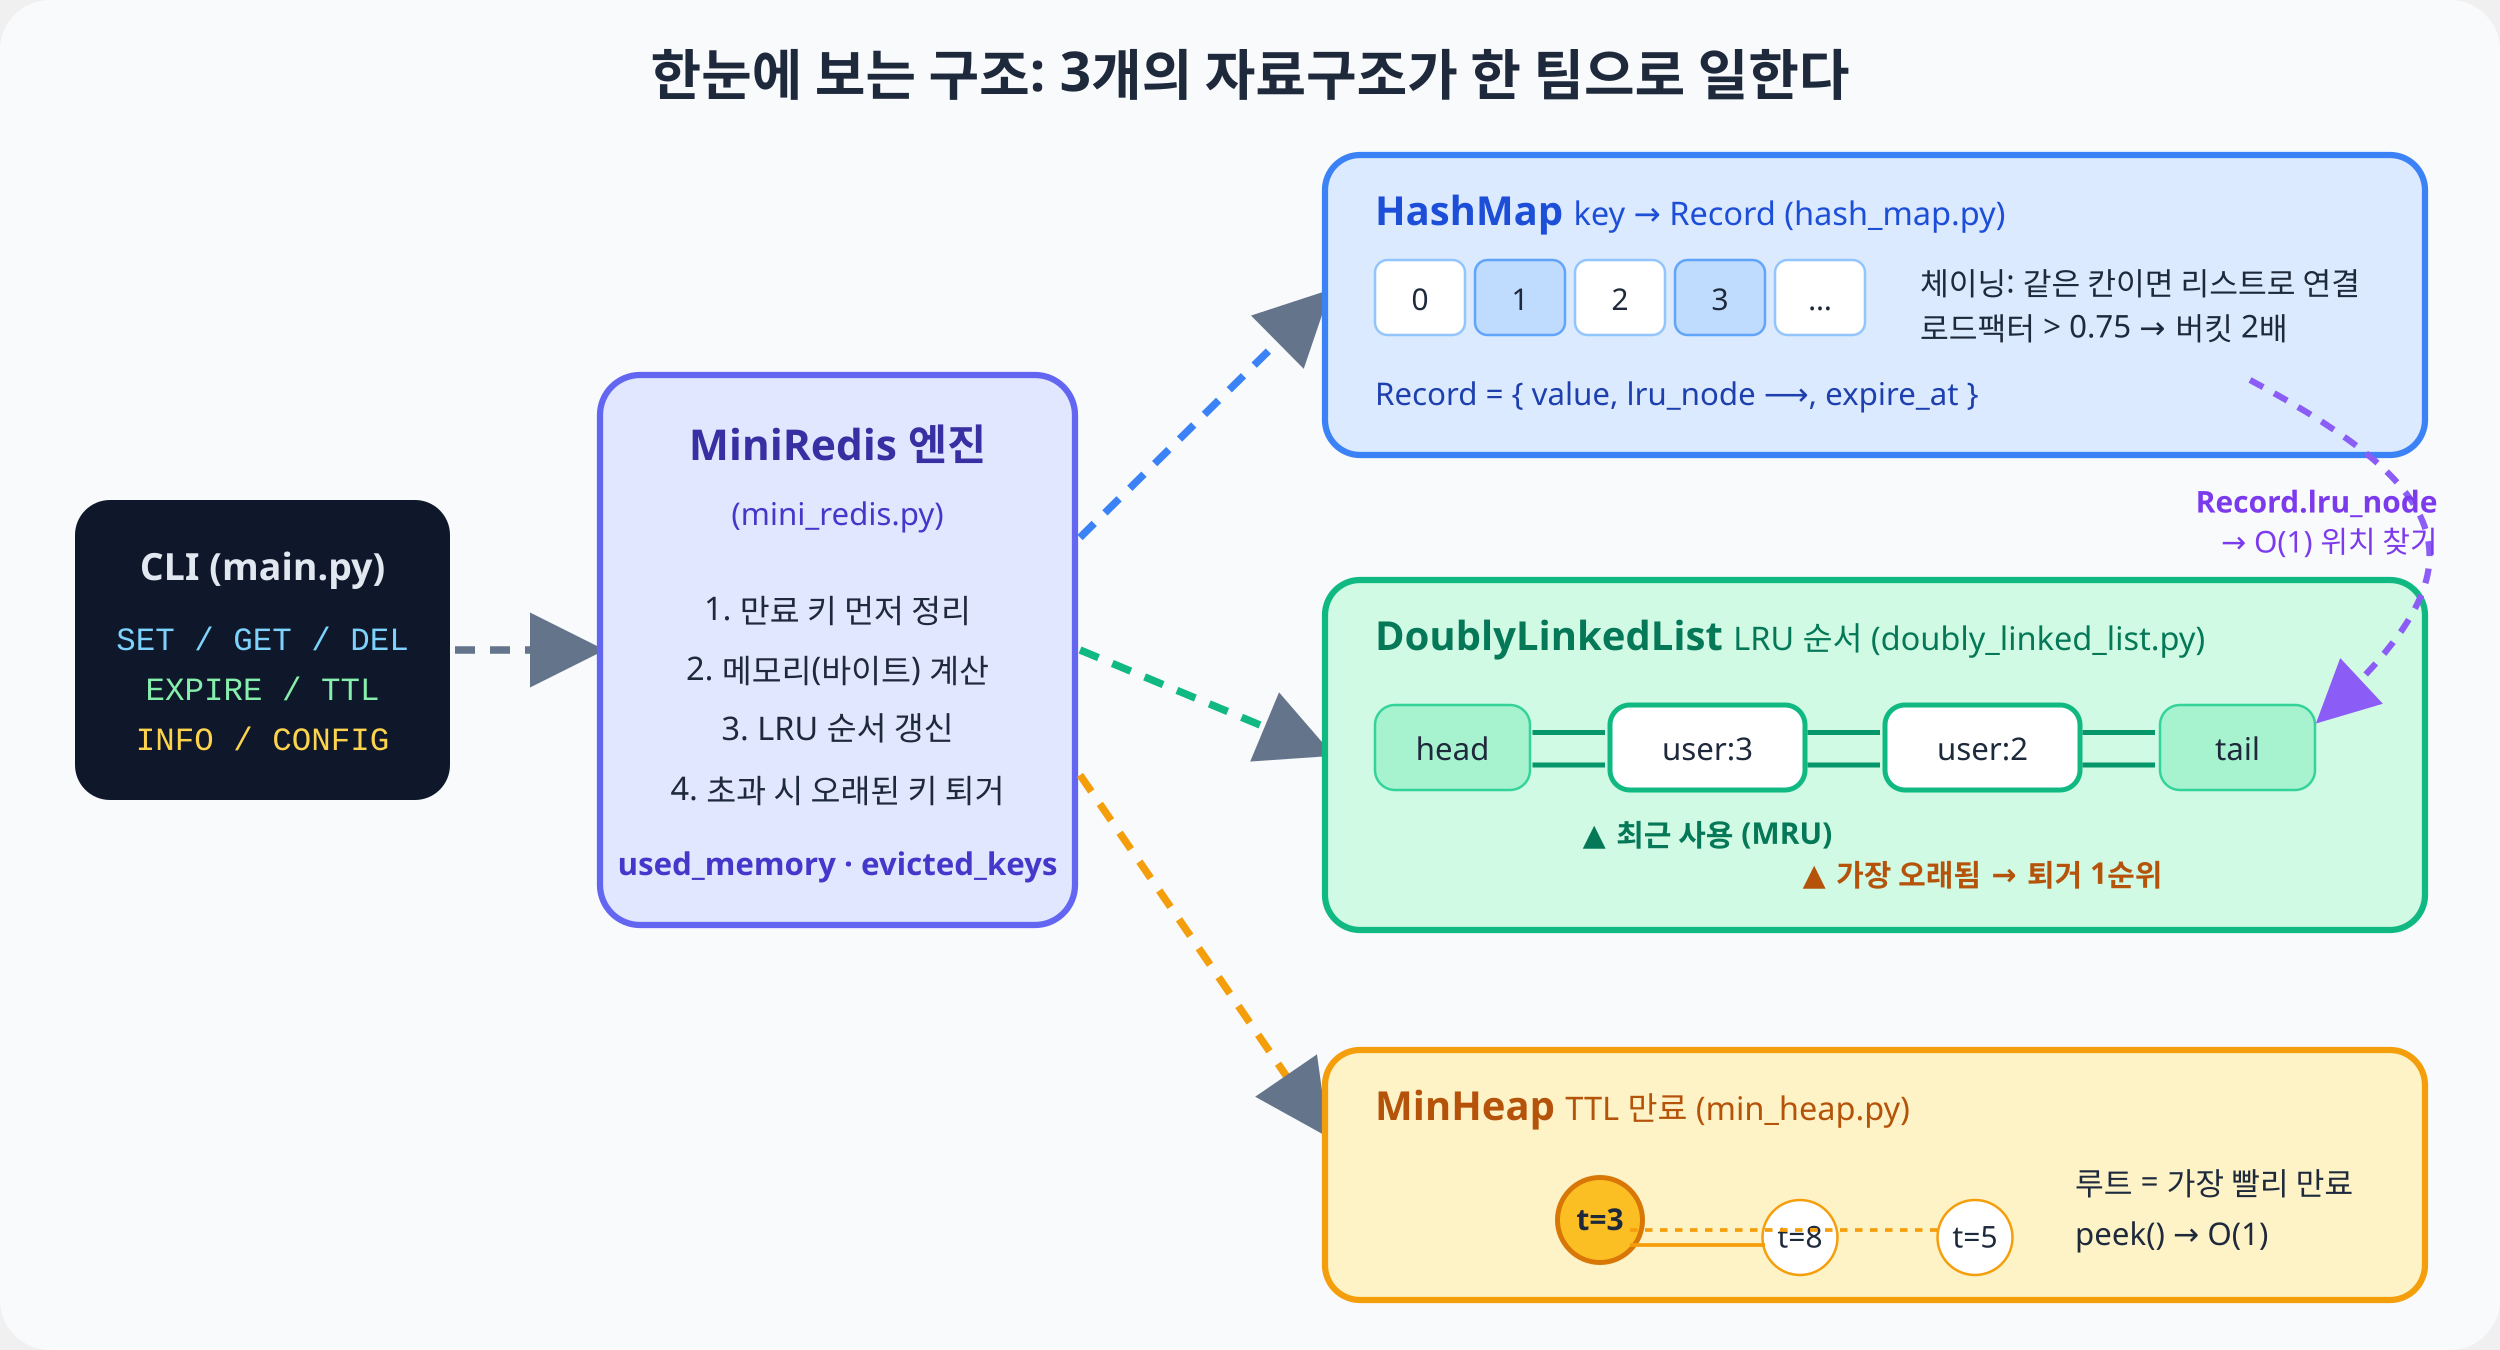
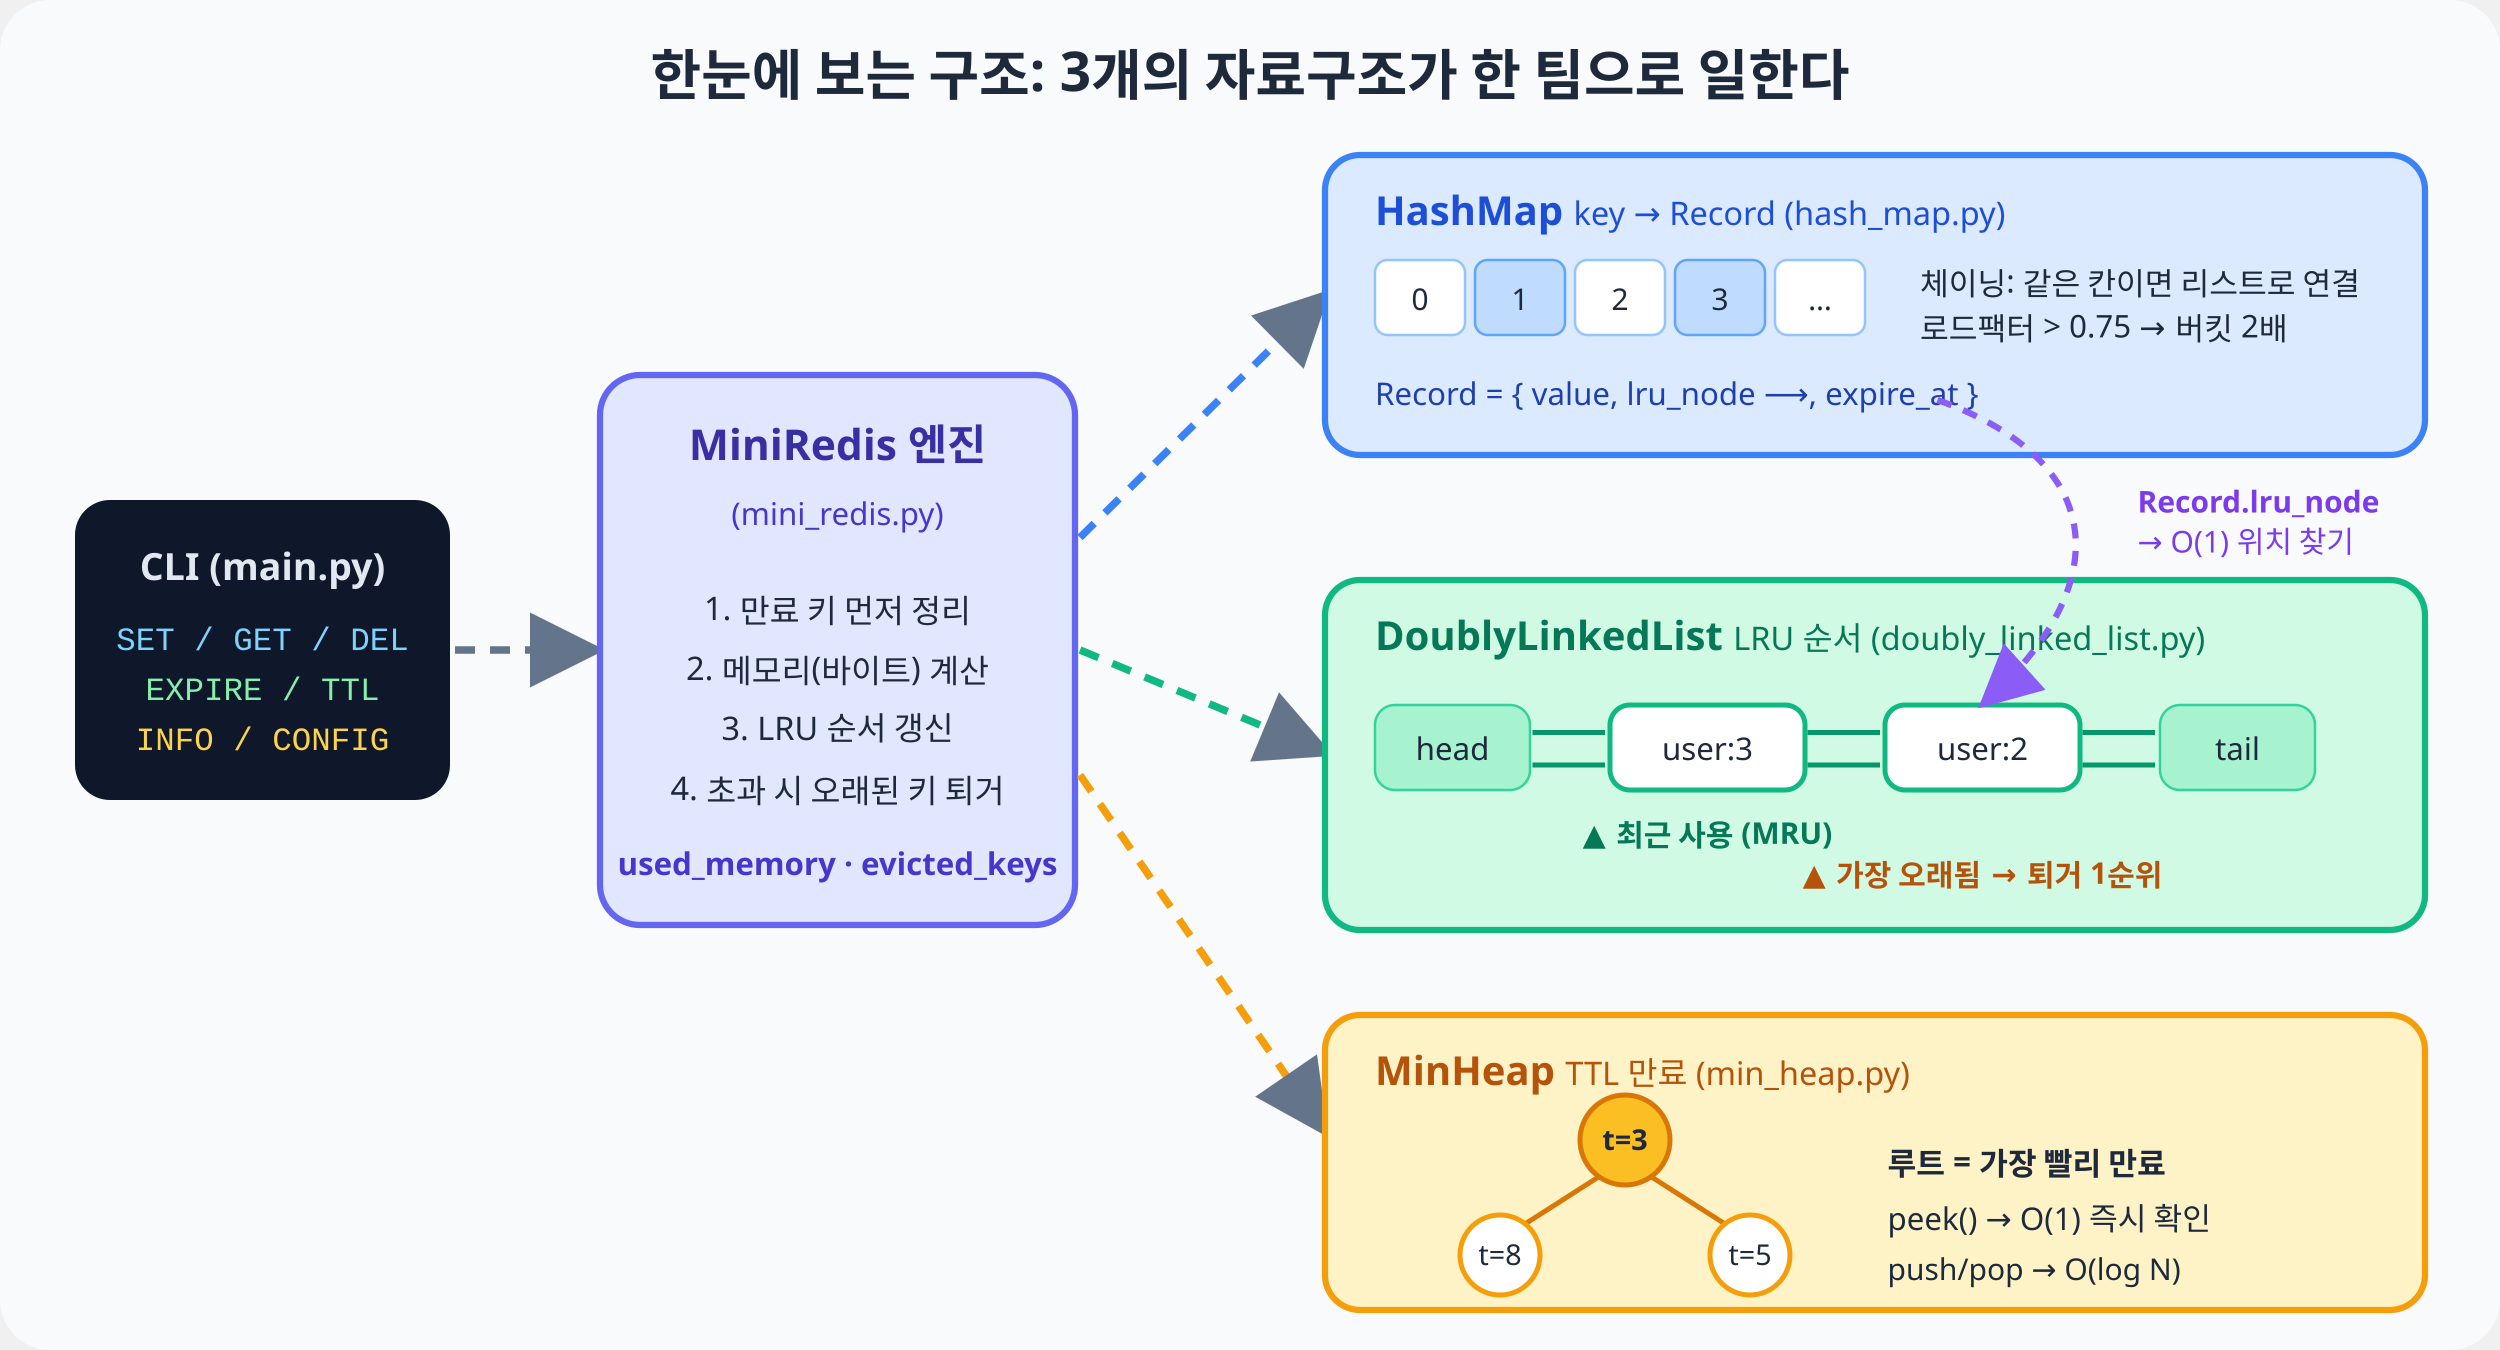
<svg xmlns="http://www.w3.org/2000/svg" viewBox="0 0 1000 540" width="1000" height="540" role="img" aria-label="Mini Redis architecture">
  <defs>
    <marker id="arr" markerWidth="10" markerHeight="10" refX="8" refY="5" orient="auto">
      <path d="M0,0 L10,5 L0,10 z" fill="#64748b" />
    </marker>
    <marker id="arrP" markerWidth="10" markerHeight="10" refX="8" refY="5" orient="auto">
      <path d="M0,0 L10,5 L0,10 z" fill="#8b5cf6" />
    </marker>
  </defs>
  <style>
    text { font-family: "Segoe UI", "Malgun Gothic", "Apple SD Gothic Neo", "Noto Sans KR", sans-serif; fill: #1e293b; }
    .mono { font-family: Consolas, "Courier New", monospace; }
    .flow { stroke-dasharray: 8 6; animation: dash 1.2s linear infinite; }
    .ptr { stroke-dasharray: 6 5; animation: dash 1.6s linear infinite; }
    .glow { animation: glow 3s ease-in-out infinite; }
    .g2 { animation-delay: 1s; } .g3 { animation-delay: 2s; }
    @keyframes dash { to { stroke-dashoffset: -28; } }
    @keyframes glow { 0%,100% { opacity: .55; } 50% { opacity: 1; } }
  </style>
  <rect width="1000" height="540" rx="20" fill="#f8fafc" />
  <text x="500" y="38" font-size="22" font-weight="800" text-anchor="middle">한눈에 보는 구조: 3개의 자료구조가 한 팀으로 일한다</text>
  <rect x="30" y="200" width="150" height="120" rx="14" fill="#0f172a" />
  <text x="105" y="232" font-size="15" font-weight="700" text-anchor="middle" style="fill:#e2e8f0">CLI (main.py)</text>
  <text x="105" y="260" font-size="13" class="mono" text-anchor="middle" style="fill:#7dd3fc">SET / GET / DEL</text>
  <text x="105" y="280" font-size="13" class="mono" text-anchor="middle" style="fill:#86efac">EXPIRE / TTL</text>
  <text x="105" y="300" font-size="13" class="mono" text-anchor="middle" style="fill:#fcd34d">INFO / CONFIG</text>
  <line class="flow" x1="182" y1="260" x2="236" y2="260" stroke="#64748b" stroke-width="3" marker-end="url(#arr)" />
  <rect x="240" y="150" width="190" height="220" rx="16" fill="#e0e7ff" stroke="#6366f1" stroke-width="2.5" />
  <text x="335" y="184" font-size="17" font-weight="800" text-anchor="middle" style="fill:#3730a3">MiniRedis 엔진</text>
  <text x="335" y="210" font-size="12.5" text-anchor="middle" style="fill:#4338ca">(mini_redis.py)</text>
  <text x="335" y="248" font-size="13" text-anchor="middle">1. 만료 키 먼저 정리</text>
  <text x="335" y="272" font-size="13" text-anchor="middle">2. 메모리(바이트) 계산</text>
  <text x="335" y="296" font-size="13" text-anchor="middle">3. LRU 순서 갱신</text>
  <text x="335" y="320" font-size="13" text-anchor="middle">4. 초과 시 오래된 키 퇴거</text>
  <text x="335" y="350" font-size="12.5" font-weight="700" text-anchor="middle" style="fill:#4338ca">used_memory · evicted_keys</text>
  <line class="flow" x1="432" y1="215" x2="528" y2="120" stroke="#3b82f6" stroke-width="3" marker-end="url(#arr)" />
  <line class="flow" x1="432" y1="260" x2="528" y2="300" stroke="#10b981" stroke-width="3" marker-end="url(#arr)" />
  <line class="flow" x1="432" y1="310" x2="528" y2="450" stroke="#f59e0b" stroke-width="3" marker-end="url(#arr)" />
  <rect x="530" y="62" width="440" height="120" rx="14" fill="#dbeafe" stroke="#3b82f6" stroke-width="2.5" />
  <text x="550" y="90" font-size="16" font-weight="800" style="fill:#1d4ed8">HashMap  <tspan font-weight="500" font-size="13">key → Record (hash_map.py)</tspan>
  </text>
  <g class="mono" font-size="12">
    <rect x="550" y="104" width="36" height="30" rx="5" fill="#fff" stroke="#93c5fd" />
    <text x="568" y="124" text-anchor="middle">0</text>
    <rect x="590" y="104" width="36" height="30" rx="5" fill="#bfdbfe" stroke="#60a5fa" />
    <text x="608" y="124" text-anchor="middle">1</text>
    <rect x="630" y="104" width="36" height="30" rx="5" fill="#fff" stroke="#93c5fd" />
    <text x="648" y="124" text-anchor="middle">2</text>
    <rect x="670" y="104" width="36" height="30" rx="5" fill="#bfdbfe" stroke="#60a5fa" />
    <text x="688" y="124" text-anchor="middle">3</text>
    <rect x="710" y="104" width="36" height="30" rx="5" fill="#fff" stroke="#93c5fd" />
    <text x="728" y="124" text-anchor="middle">…</text>
  </g>
  <text x="768" y="118" font-size="12.5">체이닝: 같은 칸이면 리스트로 연결</text>
  <text x="768" y="136" font-size="12.5">로드팩터 &gt; 0.75 → 버킷 2배</text>
  <text x="550" y="162" font-size="12.5" style="fill:#1e40af">Record = { value, lru_node ⟶, expire_at }</text>
  <rect x="530" y="232" width="440" height="140" rx="14" fill="#d1fae5" stroke="#10b981" stroke-width="2.5" />
  <text x="550" y="260" font-size="16" font-weight="800" style="fill:#047857">DoublyLinkedList  <tspan font-weight="500" font-size="13">LRU 순서 (doubly_linked_list.py)</tspan>
  </text>
  <g class="mono" font-size="12.5">
    <rect x="550" y="282" width="62" height="34" rx="8" fill="#a7f3d0" stroke="#34d399" />
    <text x="581" y="304" text-anchor="middle">head</text>
    <rect x="644" y="282" width="78" height="34" rx="8" fill="#fff" stroke="#10b981" stroke-width="2" />
    <text x="683" y="304" text-anchor="middle">user:3</text>
    <rect x="754" y="282" width="78" height="34" rx="8" fill="#fff" stroke="#10b981" stroke-width="2" />
    <text x="793" y="304" text-anchor="middle">user:2</text>
    <rect x="864" y="282" width="62" height="34" rx="8" fill="#a7f3d0" stroke="#34d399" />
    <text x="895" y="304" text-anchor="middle">tail</text>
  </g>
  <g stroke="#059669" stroke-width="2" fill="none">
    <path d="M613,293 L642,293" />
    <path d="M723,293 L752,293" />
    <path d="M833,293 L862,293" />
    <path d="M642,306 L613,306" />
    <path d="M752,306 L723,306" />
    <path d="M862,306 L833,306" />
  </g>
  <text x="683" y="338" font-size="12" text-anchor="middle" font-weight="700" style="fill:#047857">▲ 최근 사용 (MRU)</text>
  <text x="793" y="354" font-size="12" text-anchor="middle" font-weight="700" style="fill:#b45309">▲ 가장 오래됨 → 퇴거 1순위</text>
-   <rect x="530" y="420" width="440" height="100" rx="14" fill="#fef3c7" stroke="#f59e0b" stroke-width="2.5" />
-   <text x="550" y="448" font-size="16" font-weight="800" style="fill:#b45309">MinHeap  <tspan font-weight="500" font-size="13">TTL 만료 (min_heap.py)</tspan>
+   <rect x="530" y="406" width="440" height="118" rx="14" fill="#fef3c7" stroke="#f59e0b" stroke-width="2.5" />
+   <text x="550" y="434" font-size="16" font-weight="800" style="fill:#b45309">MinHeap  <tspan font-weight="500" font-size="13">TTL 만료 (min_heap.py)</tspan>
  </text>
-   <g class="mono" font-size="12">
-     <circle class="glow" cx="640" cy="488" r="17" fill="#fbbf24" stroke="#d97706" stroke-width="2" />
-     <text x="640" y="492" text-anchor="middle" font-weight="700">t=3</text>
-     <circle cx="720" cy="495" r="15" fill="#fff" stroke="#f59e0b" />
-     <text x="720" y="499" text-anchor="middle">t=8</text>
-     <circle cx="790" cy="495" r="15" fill="#fff" stroke="#f59e0b" />
-     <text x="790" y="499" text-anchor="middle">t=5</text>
+   <line x1="650" y1="464" x2="600" y2="496" stroke="#d97706" stroke-width="2" />
+   <line x1="650" y1="464" x2="700" y2="496" stroke="#d97706" stroke-width="2" />
+   <g class="mono" font-size="11.5">
+     <circle class="glow" cx="650" cy="456" r="18" fill="#fbbf24" stroke="#d97706" stroke-width="2" />
+     <text x="650" y="460" text-anchor="middle" font-weight="700">t=3</text>
+     <circle cx="600" cy="502" r="16" fill="#fff" stroke="#f59e0b" stroke-width="2" />
+     <text x="600" y="506" text-anchor="middle">t=8</text>
+     <circle cx="700" cy="502" r="16" fill="#fff" stroke="#f59e0b" stroke-width="2" />
+     <text x="700" y="506" text-anchor="middle">t=5</text>
  </g>
-   <line x1="652" y1="498" x2="706" y2="498" stroke="#f59e0b" stroke-width="1.5" />
-   <line x1="652" y1="492" x2="776" y2="492" stroke="#f59e0b" stroke-width="1.5" stroke-dasharray="3 3" />
-   <text x="830" y="478" font-size="12.5">루트 = 가장 빨리 만료</text>
-   <text x="830" y="498" font-size="12.5">peek() → O(1)</text>
-   <path class="ptr" d="M900,152 C990,200 990,230 930,286" fill="none" stroke="#8b5cf6" stroke-width="2.5" marker-end="url(#arrP)" />
-   <text x="975" y="205" font-size="12" font-weight="700" text-anchor="end" style="fill:#7c3aed">Record.lru_node</text>
-   <text x="975" y="221" font-size="12" text-anchor="end" style="fill:#7c3aed">→ O(1) 위치 찾기</text>
+   <text x="755" y="470" font-size="12.5" font-weight="700">루트 = 가장 빨리 만료</text>
+   <text x="755" y="492" font-size="12.5">peek() → O(1) 즉시 확인</text>
+   <text x="755" y="512" font-size="12">push/pop → O(log N)</text>
+   <path class="ptr" d="M775,160 C845,185 845,235 795,280" fill="none" stroke="#8b5cf6" stroke-width="2.5" marker-end="url(#arrP)" />
+   <text x="855" y="205" font-size="12" font-weight="700" style="fill:#7c3aed">Record.lru_node</text>
+   <text x="855" y="221" font-size="12" style="fill:#7c3aed">→ O(1) 위치 찾기</text>
</svg>
